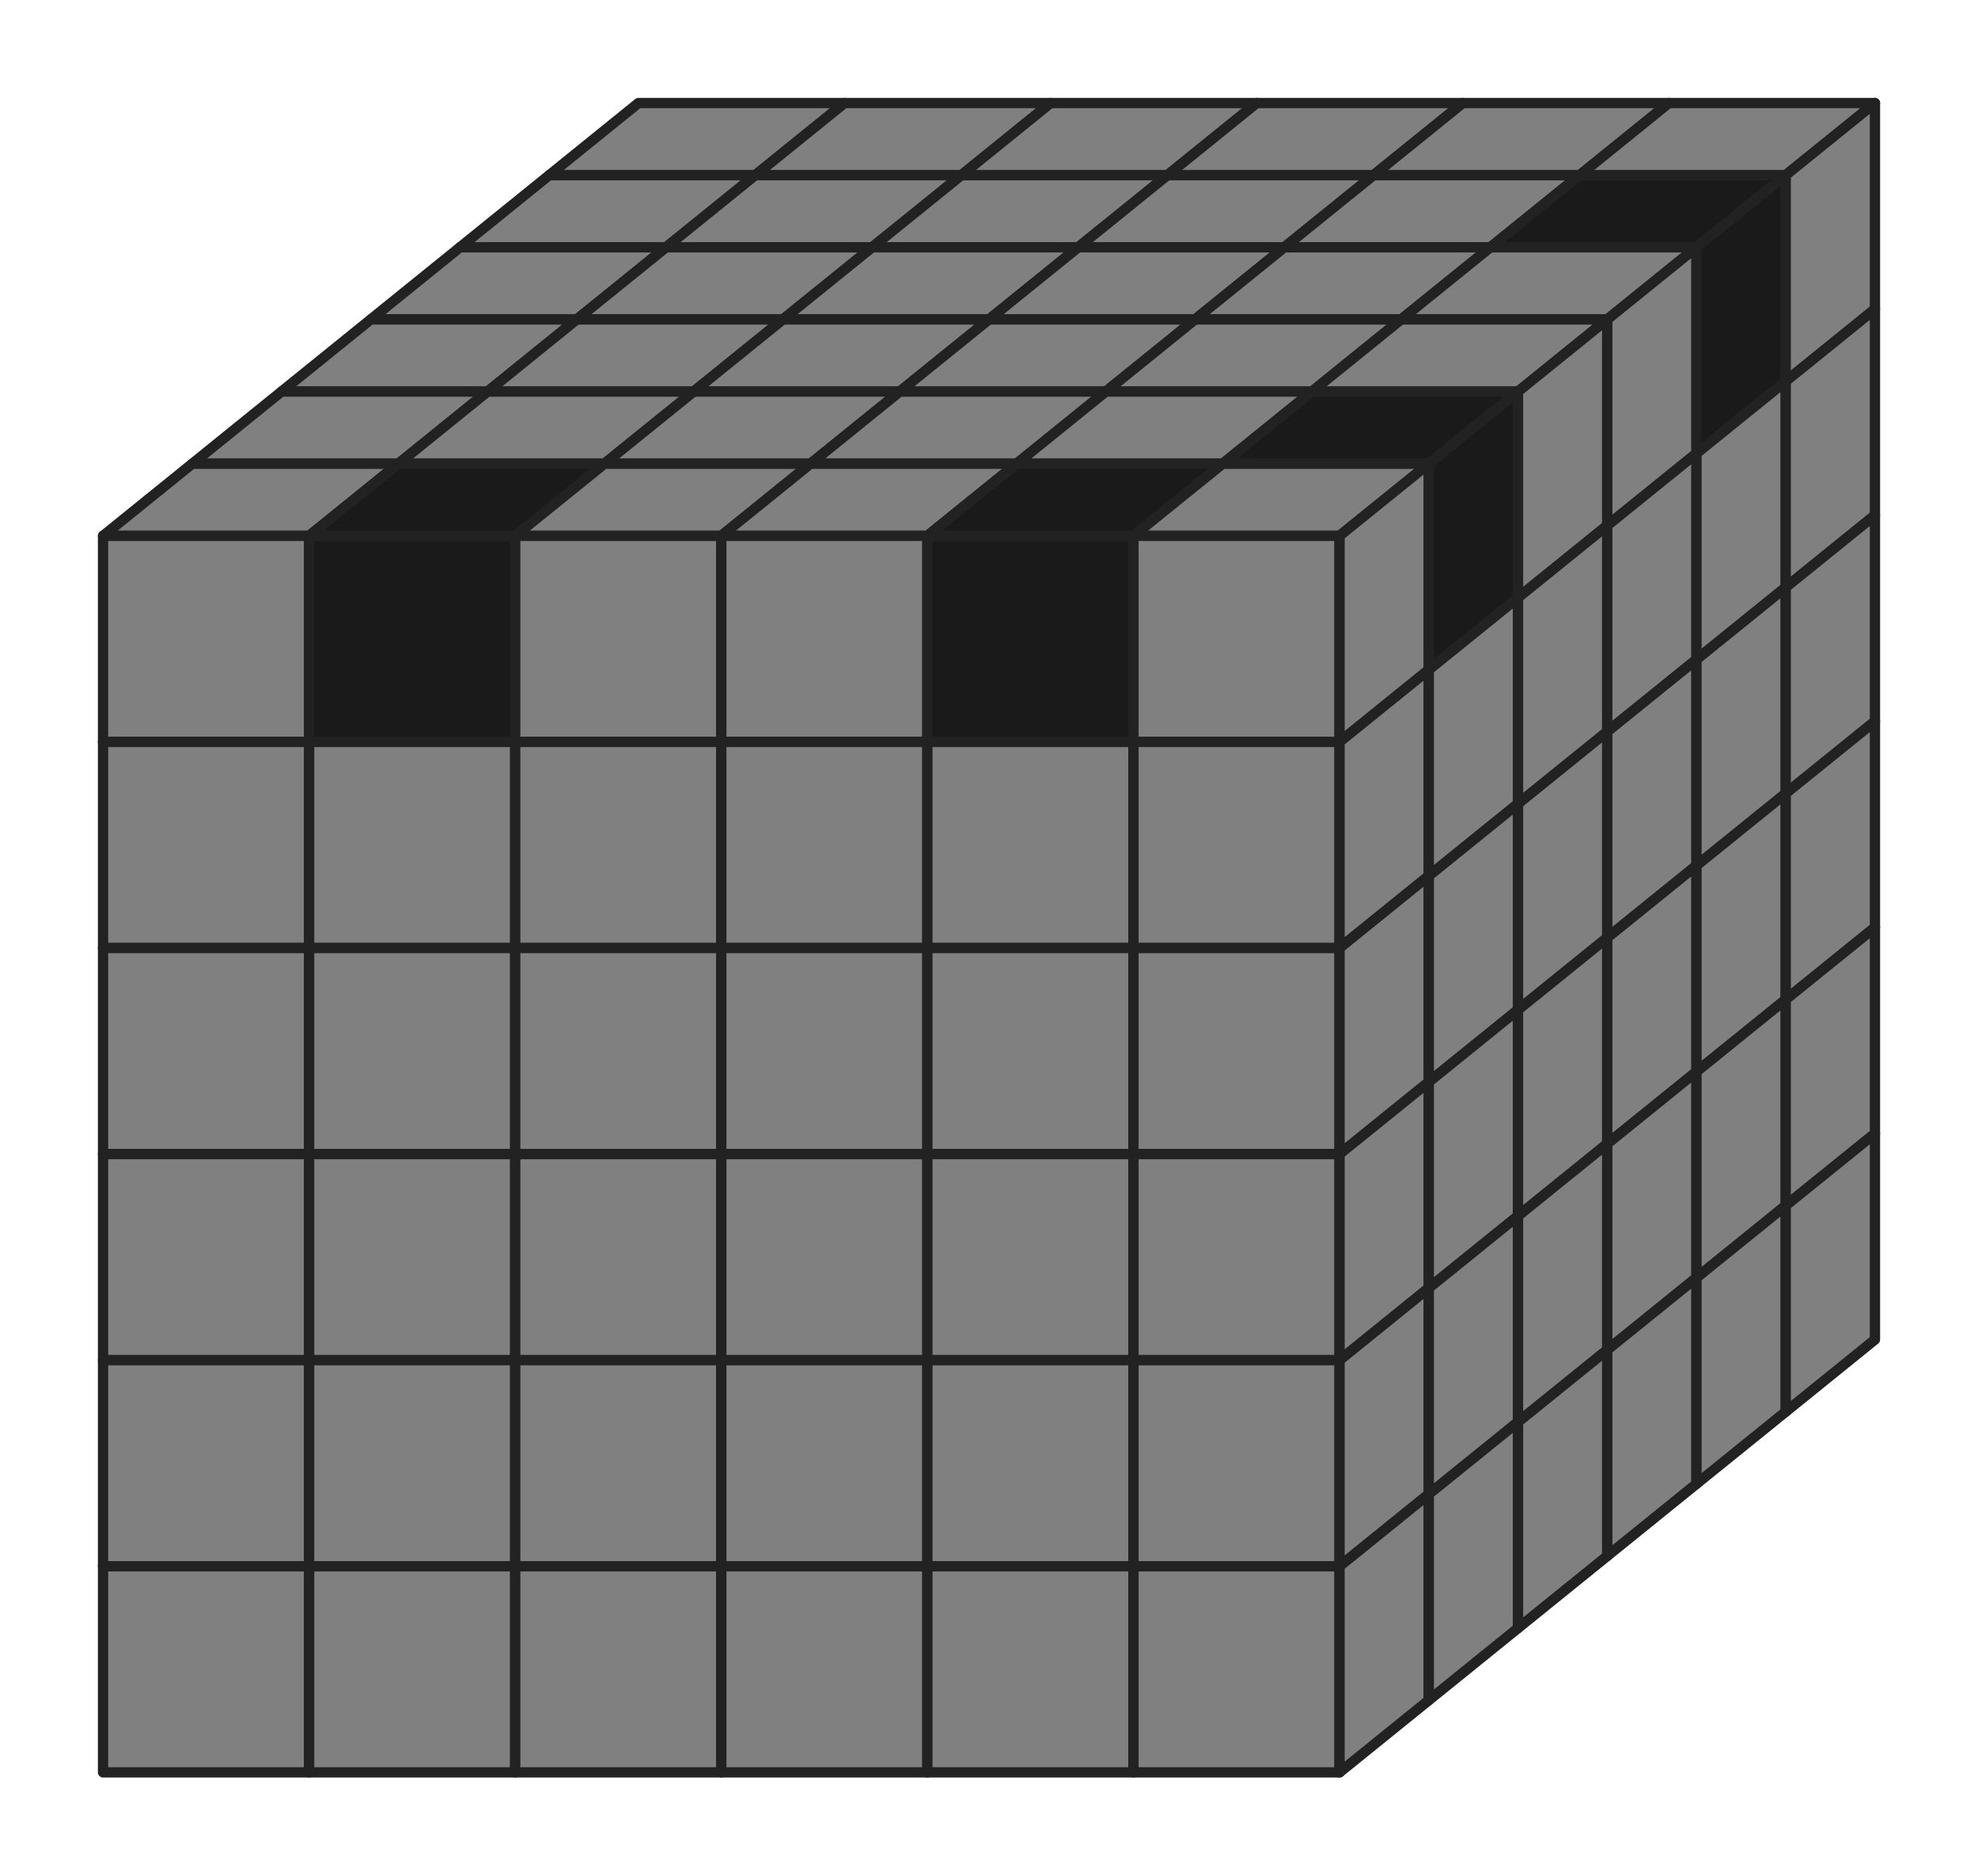
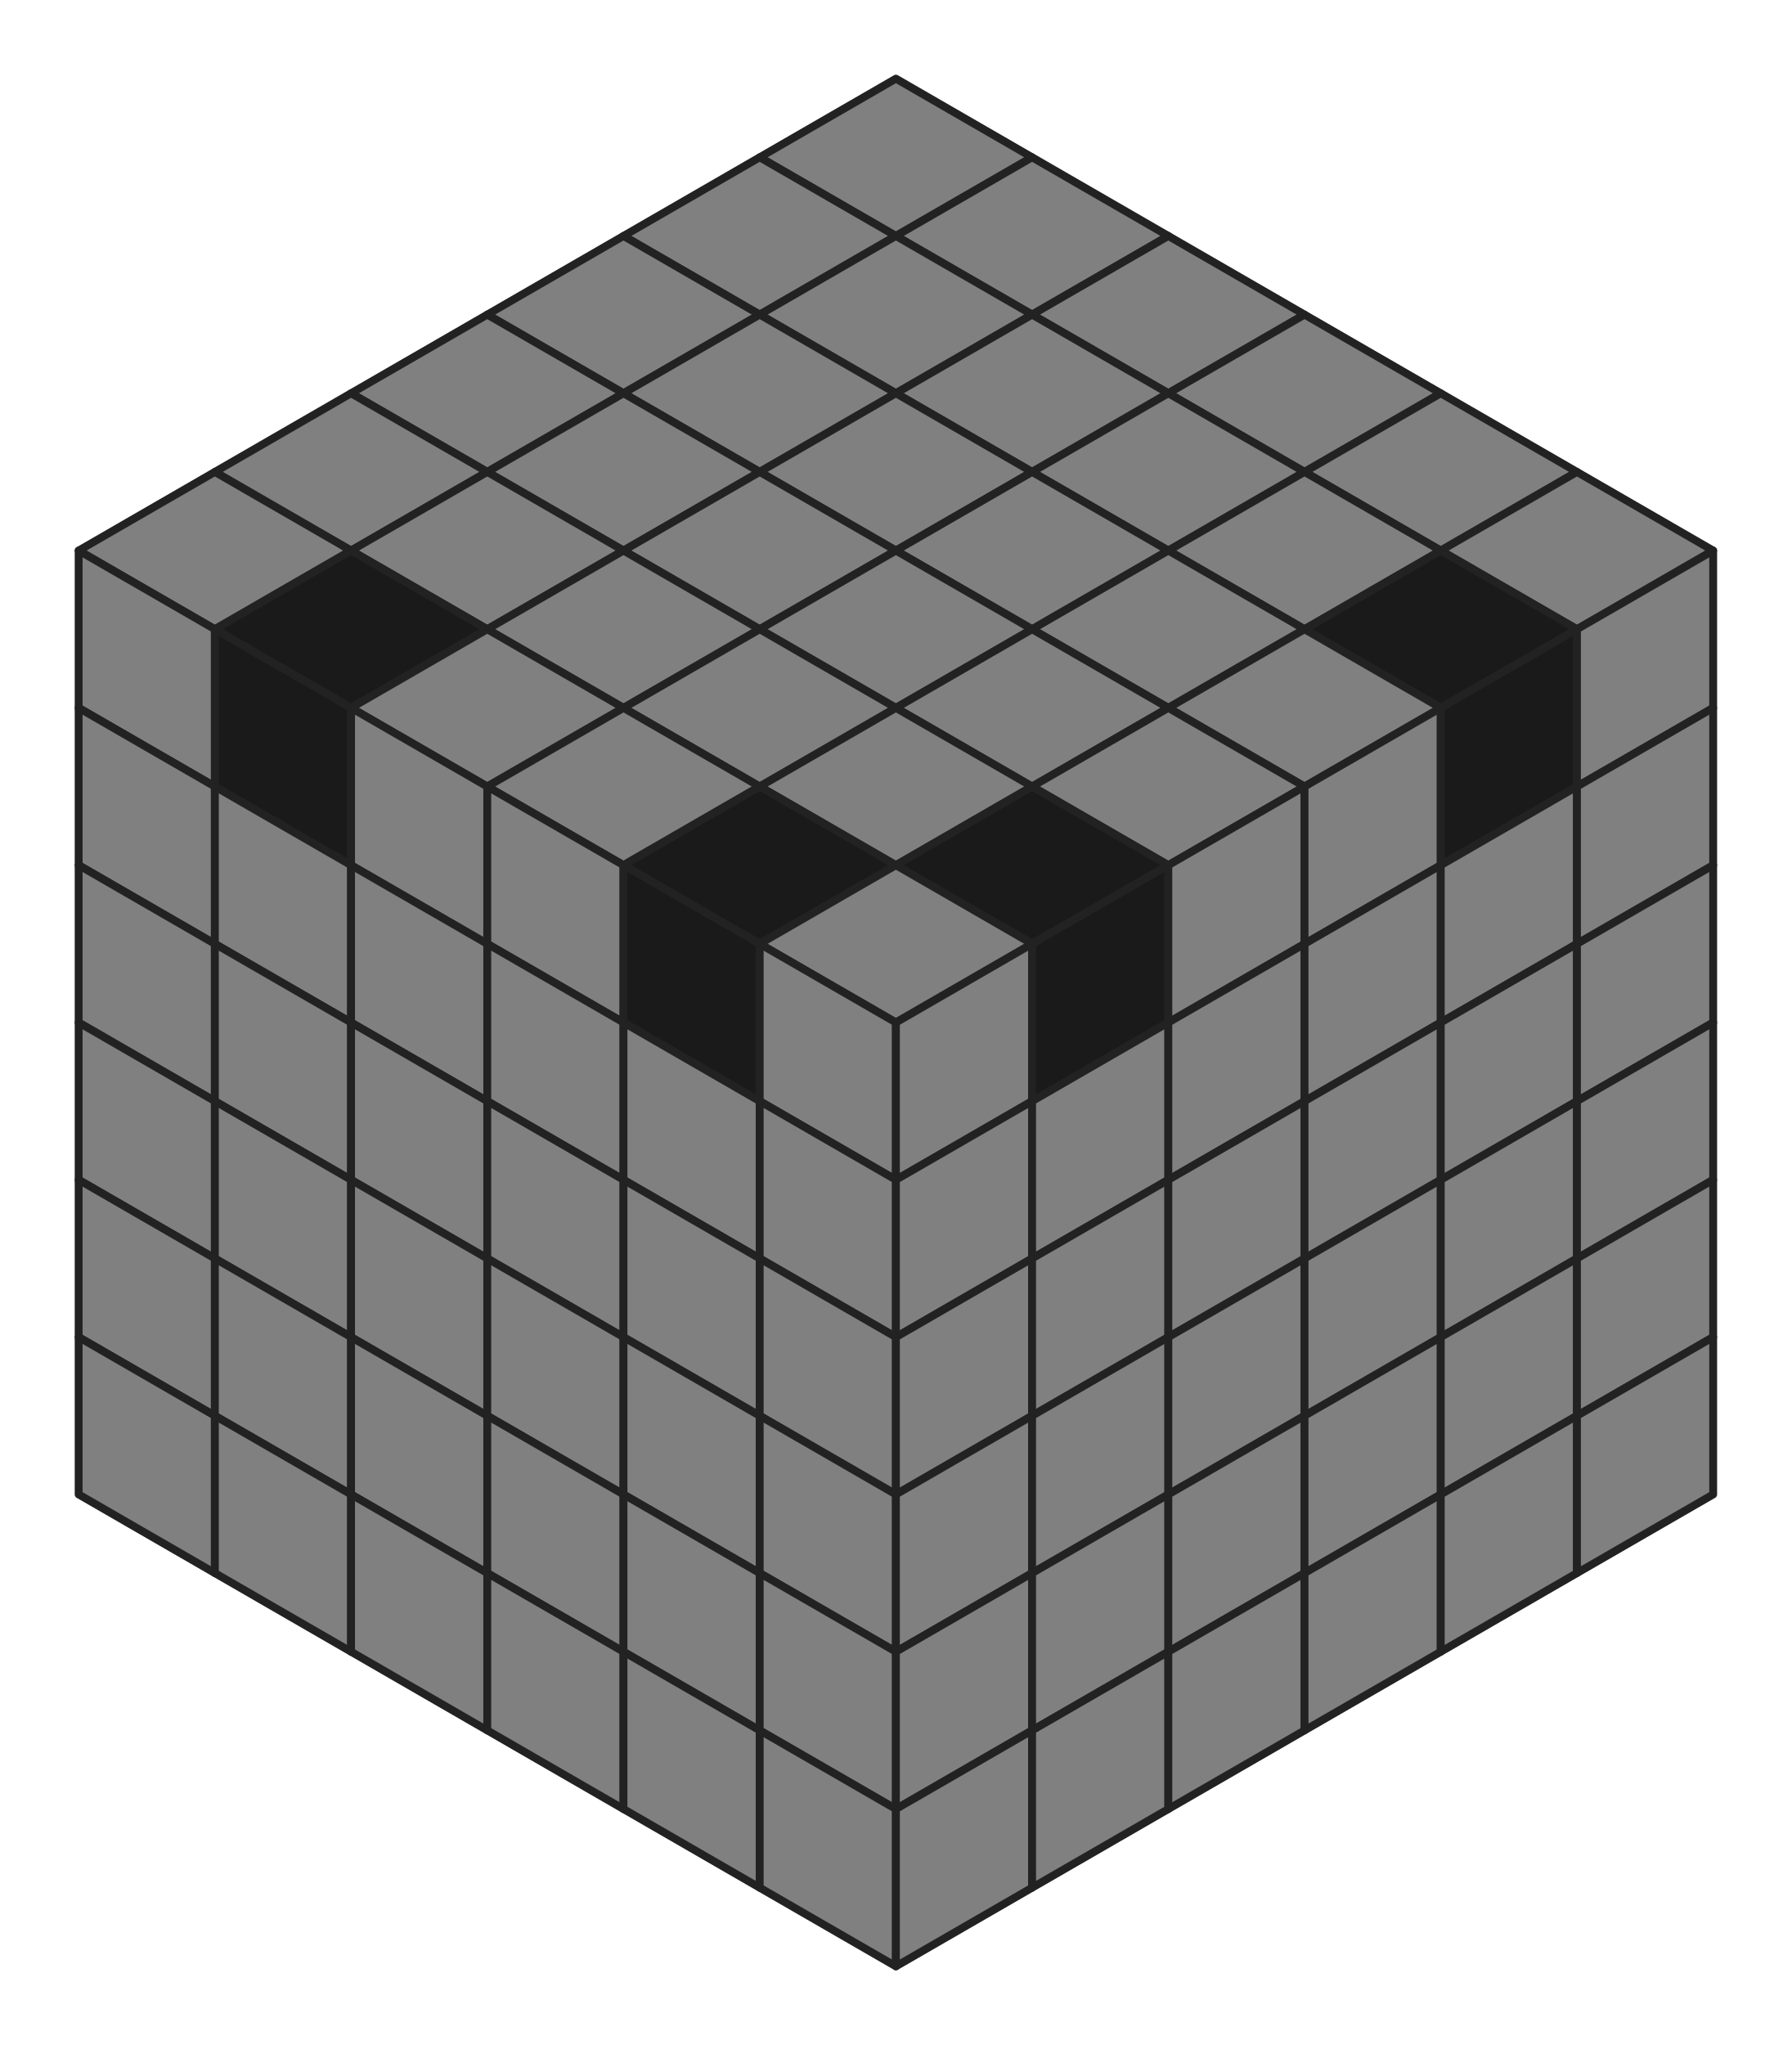
- <svg xmlns="http://www.w3.org/2000/svg" viewBox="-61.960 -130.000 191.960 182.000">
-   <polygon points="0.000,-120.000 20.000,-120.000 11.340,-113.000 -8.660,-113.000" fill="#808080" stroke="#222222" stroke-width="1" stroke-linejoin="round" />
-   <polygon points="20.000,-120.000 40.000,-120.000 31.340,-113.000 11.340,-113.000" fill="#808080" stroke="#222222" stroke-width="1" stroke-linejoin="round" />
-   <polygon points="40.000,-120.000 60.000,-120.000 51.340,-113.000 31.340,-113.000" fill="#808080" stroke="#222222" stroke-width="1" stroke-linejoin="round" />
-   <polygon points="60.000,-120.000 80.000,-120.000 71.340,-113.000 51.340,-113.000" fill="#808080" stroke="#222222" stroke-width="1" stroke-linejoin="round" />
-   <polygon points="80.000,-120.000 100.000,-120.000 91.340,-113.000 71.340,-113.000" fill="#808080" stroke="#222222" stroke-width="1" stroke-linejoin="round" />
-   <polygon points="100.000,-120.000 120.000,-120.000 111.340,-113.000 91.340,-113.000" fill="#808080" stroke="#222222" stroke-width="1" stroke-linejoin="round" />
-   <polygon points="-8.660,-113.000 11.340,-113.000 2.680,-106.000 -17.320,-106.000" fill="#808080" stroke="#222222" stroke-width="1" stroke-linejoin="round" />
-   <polygon points="11.340,-113.000 31.340,-113.000 22.680,-106.000 2.680,-106.000" fill="#808080" stroke="#222222" stroke-width="1" stroke-linejoin="round" />
-   <polygon points="31.340,-113.000 51.340,-113.000 42.680,-106.000 22.680,-106.000" fill="#808080" stroke="#222222" stroke-width="1" stroke-linejoin="round" />
-   <polygon points="51.340,-113.000 71.340,-113.000 62.680,-106.000 42.680,-106.000" fill="#808080" stroke="#222222" stroke-width="1" stroke-linejoin="round" />
-   <polygon points="71.340,-113.000 91.340,-113.000 82.680,-106.000 62.680,-106.000" fill="#808080" stroke="#222222" stroke-width="1" stroke-linejoin="round" />
-   <polygon points="91.340,-113.000 111.340,-113.000 102.680,-106.000 82.680,-106.000" fill="#1A1A1A" stroke="#222222" stroke-width="1" stroke-linejoin="round" />
-   <polygon points="-17.320,-106.000 2.680,-106.000 -5.980,-99.000 -25.980,-99.000" fill="#808080" stroke="#222222" stroke-width="1" stroke-linejoin="round" />
-   <polygon points="2.680,-106.000 22.680,-106.000 14.020,-99.000 -5.980,-99.000" fill="#808080" stroke="#222222" stroke-width="1" stroke-linejoin="round" />
-   <polygon points="22.680,-106.000 42.680,-106.000 34.020,-99.000 14.020,-99.000" fill="#808080" stroke="#222222" stroke-width="1" stroke-linejoin="round" />
-   <polygon points="42.680,-106.000 62.680,-106.000 54.020,-99.000 34.020,-99.000" fill="#808080" stroke="#222222" stroke-width="1" stroke-linejoin="round" />
-   <polygon points="62.680,-106.000 82.680,-106.000 74.020,-99.000 54.020,-99.000" fill="#808080" stroke="#222222" stroke-width="1" stroke-linejoin="round" />
-   <polygon points="82.680,-106.000 102.680,-106.000 94.020,-99.000 74.020,-99.000" fill="#808080" stroke="#222222" stroke-width="1" stroke-linejoin="round" />
-   <polygon points="-25.980,-99.000 -5.980,-99.000 -14.640,-92.000 -34.640,-92.000" fill="#808080" stroke="#222222" stroke-width="1" stroke-linejoin="round" />
-   <polygon points="-5.980,-99.000 14.020,-99.000 5.360,-92.000 -14.640,-92.000" fill="#808080" stroke="#222222" stroke-width="1" stroke-linejoin="round" />
-   <polygon points="14.020,-99.000 34.020,-99.000 25.360,-92.000 5.360,-92.000" fill="#808080" stroke="#222222" stroke-width="1" stroke-linejoin="round" />
-   <polygon points="34.020,-99.000 54.020,-99.000 45.360,-92.000 25.360,-92.000" fill="#808080" stroke="#222222" stroke-width="1" stroke-linejoin="round" />
-   <polygon points="54.020,-99.000 74.020,-99.000 65.360,-92.000 45.360,-92.000" fill="#808080" stroke="#222222" stroke-width="1" stroke-linejoin="round" />
-   <polygon points="74.020,-99.000 94.020,-99.000 85.360,-92.000 65.360,-92.000" fill="#808080" stroke="#222222" stroke-width="1" stroke-linejoin="round" />
-   <polygon points="-34.640,-92.000 -14.640,-92.000 -23.300,-85.000 -43.300,-85.000" fill="#808080" stroke="#222222" stroke-width="1" stroke-linejoin="round" />
-   <polygon points="-14.640,-92.000 5.360,-92.000 -3.300,-85.000 -23.300,-85.000" fill="#808080" stroke="#222222" stroke-width="1" stroke-linejoin="round" />
-   <polygon points="5.360,-92.000 25.360,-92.000 16.700,-85.000 -3.300,-85.000" fill="#808080" stroke="#222222" stroke-width="1" stroke-linejoin="round" />
-   <polygon points="25.360,-92.000 45.360,-92.000 36.700,-85.000 16.700,-85.000" fill="#808080" stroke="#222222" stroke-width="1" stroke-linejoin="round" />
-   <polygon points="45.360,-92.000 65.360,-92.000 56.700,-85.000 36.700,-85.000" fill="#808080" stroke="#222222" stroke-width="1" stroke-linejoin="round" />
-   <polygon points="65.360,-92.000 85.360,-92.000 76.700,-85.000 56.700,-85.000" fill="#1A1A1A" stroke="#222222" stroke-width="1" stroke-linejoin="round" />
-   <polygon points="-43.300,-85.000 -23.300,-85.000 -31.960,-78.000 -51.960,-78.000" fill="#808080" stroke="#222222" stroke-width="1" stroke-linejoin="round" />
-   <polygon points="-23.300,-85.000 -3.300,-85.000 -11.960,-78.000 -31.960,-78.000" fill="#1A1A1A" stroke="#222222" stroke-width="1" stroke-linejoin="round" />
-   <polygon points="-3.300,-85.000 16.700,-85.000 8.040,-78.000 -11.960,-78.000" fill="#808080" stroke="#222222" stroke-width="1" stroke-linejoin="round" />
-   <polygon points="16.700,-85.000 36.700,-85.000 28.040,-78.000 8.040,-78.000" fill="#808080" stroke="#222222" stroke-width="1" stroke-linejoin="round" />
-   <polygon points="36.700,-85.000 56.700,-85.000 48.040,-78.000 28.040,-78.000" fill="#1A1A1A" stroke="#222222" stroke-width="1" stroke-linejoin="round" />
-   <polygon points="56.700,-85.000 76.700,-85.000 68.040,-78.000 48.040,-78.000" fill="#808080" stroke="#222222" stroke-width="1" stroke-linejoin="round" />
-   <polygon points="-51.960,-78.000 -31.960,-78.000 -31.960,-58.000 -51.960,-58.000" fill="#808080" stroke="#222222" stroke-width="1" stroke-linejoin="round" />
-   <polygon points="-31.960,-78.000 -11.960,-78.000 -11.960,-58.000 -31.960,-58.000" fill="#1A1A1A" stroke="#222222" stroke-width="1" stroke-linejoin="round" />
-   <polygon points="-11.960,-78.000 8.040,-78.000 8.040,-58.000 -11.960,-58.000" fill="#808080" stroke="#222222" stroke-width="1" stroke-linejoin="round" />
-   <polygon points="8.040,-78.000 28.040,-78.000 28.040,-58.000 8.040,-58.000" fill="#808080" stroke="#222222" stroke-width="1" stroke-linejoin="round" />
-   <polygon points="28.040,-78.000 48.040,-78.000 48.040,-58.000 28.040,-58.000" fill="#1A1A1A" stroke="#222222" stroke-width="1" stroke-linejoin="round" />
-   <polygon points="48.040,-78.000 68.040,-78.000 68.040,-58.000 48.040,-58.000" fill="#808080" stroke="#222222" stroke-width="1" stroke-linejoin="round" />
-   <polygon points="-51.960,-58.000 -31.960,-58.000 -31.960,-38.000 -51.960,-38.000" fill="#808080" stroke="#222222" stroke-width="1" stroke-linejoin="round" />
-   <polygon points="-31.960,-58.000 -11.960,-58.000 -11.960,-38.000 -31.960,-38.000" fill="#808080" stroke="#222222" stroke-width="1" stroke-linejoin="round" />
-   <polygon points="-11.960,-58.000 8.040,-58.000 8.040,-38.000 -11.960,-38.000" fill="#808080" stroke="#222222" stroke-width="1" stroke-linejoin="round" />
-   <polygon points="8.040,-58.000 28.040,-58.000 28.040,-38.000 8.040,-38.000" fill="#808080" stroke="#222222" stroke-width="1" stroke-linejoin="round" />
-   <polygon points="28.040,-58.000 48.040,-58.000 48.040,-38.000 28.040,-38.000" fill="#808080" stroke="#222222" stroke-width="1" stroke-linejoin="round" />
-   <polygon points="48.040,-58.000 68.040,-58.000 68.040,-38.000 48.040,-38.000" fill="#808080" stroke="#222222" stroke-width="1" stroke-linejoin="round" />
-   <polygon points="-51.960,-38.000 -31.960,-38.000 -31.960,-18.000 -51.960,-18.000" fill="#808080" stroke="#222222" stroke-width="1" stroke-linejoin="round" />
-   <polygon points="-31.960,-38.000 -11.960,-38.000 -11.960,-18.000 -31.960,-18.000" fill="#808080" stroke="#222222" stroke-width="1" stroke-linejoin="round" />
-   <polygon points="-11.960,-38.000 8.040,-38.000 8.040,-18.000 -11.960,-18.000" fill="#808080" stroke="#222222" stroke-width="1" stroke-linejoin="round" />
-   <polygon points="8.040,-38.000 28.040,-38.000 28.040,-18.000 8.040,-18.000" fill="#808080" stroke="#222222" stroke-width="1" stroke-linejoin="round" />
-   <polygon points="28.040,-38.000 48.040,-38.000 48.040,-18.000 28.040,-18.000" fill="#808080" stroke="#222222" stroke-width="1" stroke-linejoin="round" />
-   <polygon points="48.040,-38.000 68.040,-38.000 68.040,-18.000 48.040,-18.000" fill="#808080" stroke="#222222" stroke-width="1" stroke-linejoin="round" />
-   <polygon points="-51.960,-18.000 -31.960,-18.000 -31.960,2.000 -51.960,2.000" fill="#808080" stroke="#222222" stroke-width="1" stroke-linejoin="round" />
-   <polygon points="-31.960,-18.000 -11.960,-18.000 -11.960,2.000 -31.960,2.000" fill="#808080" stroke="#222222" stroke-width="1" stroke-linejoin="round" />
-   <polygon points="-11.960,-18.000 8.040,-18.000 8.040,2.000 -11.960,2.000" fill="#808080" stroke="#222222" stroke-width="1" stroke-linejoin="round" />
-   <polygon points="8.040,-18.000 28.040,-18.000 28.040,2.000 8.040,2.000" fill="#808080" stroke="#222222" stroke-width="1" stroke-linejoin="round" />
-   <polygon points="28.040,-18.000 48.040,-18.000 48.040,2.000 28.040,2.000" fill="#808080" stroke="#222222" stroke-width="1" stroke-linejoin="round" />
-   <polygon points="48.040,-18.000 68.040,-18.000 68.040,2.000 48.040,2.000" fill="#808080" stroke="#222222" stroke-width="1" stroke-linejoin="round" />
-   <polygon points="-51.960,2.000 -31.960,2.000 -31.960,22.000 -51.960,22.000" fill="#808080" stroke="#222222" stroke-width="1" stroke-linejoin="round" />
-   <polygon points="-31.960,2.000 -11.960,2.000 -11.960,22.000 -31.960,22.000" fill="#808080" stroke="#222222" stroke-width="1" stroke-linejoin="round" />
-   <polygon points="-11.960,2.000 8.040,2.000 8.040,22.000 -11.960,22.000" fill="#808080" stroke="#222222" stroke-width="1" stroke-linejoin="round" />
-   <polygon points="8.040,2.000 28.040,2.000 28.040,22.000 8.040,22.000" fill="#808080" stroke="#222222" stroke-width="1" stroke-linejoin="round" />
-   <polygon points="28.040,2.000 48.040,2.000 48.040,22.000 28.040,22.000" fill="#808080" stroke="#222222" stroke-width="1" stroke-linejoin="round" />
-   <polygon points="48.040,2.000 68.040,2.000 68.040,22.000 48.040,22.000" fill="#808080" stroke="#222222" stroke-width="1" stroke-linejoin="round" />
-   <polygon points="-51.960,22.000 -31.960,22.000 -31.960,42.000 -51.960,42.000" fill="#808080" stroke="#222222" stroke-width="1" stroke-linejoin="round" />
-   <polygon points="-31.960,22.000 -11.960,22.000 -11.960,42.000 -31.960,42.000" fill="#808080" stroke="#222222" stroke-width="1" stroke-linejoin="round" />
-   <polygon points="-11.960,22.000 8.040,22.000 8.040,42.000 -11.960,42.000" fill="#808080" stroke="#222222" stroke-width="1" stroke-linejoin="round" />
-   <polygon points="8.040,22.000 28.040,22.000 28.040,42.000 8.040,42.000" fill="#808080" stroke="#222222" stroke-width="1" stroke-linejoin="round" />
-   <polygon points="28.040,22.000 48.040,22.000 48.040,42.000 28.040,42.000" fill="#808080" stroke="#222222" stroke-width="1" stroke-linejoin="round" />
-   <polygon points="48.040,22.000 68.040,22.000 68.040,42.000 48.040,42.000" fill="#808080" stroke="#222222" stroke-width="1" stroke-linejoin="round" />
-   <polygon points="76.700,-85.000 68.040,-78.000 68.040,-58.000 76.700,-65.000" fill="#808080" stroke="#222222" stroke-width="1" stroke-linejoin="round" />
-   <polygon points="85.360,-92.000 76.700,-85.000 76.700,-65.000 85.360,-72.000" fill="#1A1A1A" stroke="#222222" stroke-width="1" stroke-linejoin="round" />
-   <polygon points="94.020,-99.000 85.360,-92.000 85.360,-72.000 94.020,-79.000" fill="#808080" stroke="#222222" stroke-width="1" stroke-linejoin="round" />
-   <polygon points="102.680,-106.000 94.020,-99.000 94.020,-79.000 102.680,-86.000" fill="#808080" stroke="#222222" stroke-width="1" stroke-linejoin="round" />
-   <polygon points="111.340,-113.000 102.680,-106.000 102.680,-86.000 111.340,-93.000" fill="#1A1A1A" stroke="#222222" stroke-width="1" stroke-linejoin="round" />
-   <polygon points="120.000,-120.000 111.340,-113.000 111.340,-93.000 120.000,-100.000" fill="#808080" stroke="#222222" stroke-width="1" stroke-linejoin="round" />
-   <polygon points="76.700,-65.000 68.040,-58.000 68.040,-38.000 76.700,-45.000" fill="#808080" stroke="#222222" stroke-width="1" stroke-linejoin="round" />
-   <polygon points="85.360,-72.000 76.700,-65.000 76.700,-45.000 85.360,-52.000" fill="#808080" stroke="#222222" stroke-width="1" stroke-linejoin="round" />
-   <polygon points="94.020,-79.000 85.360,-72.000 85.360,-52.000 94.020,-59.000" fill="#808080" stroke="#222222" stroke-width="1" stroke-linejoin="round" />
-   <polygon points="102.680,-86.000 94.020,-79.000 94.020,-59.000 102.680,-66.000" fill="#808080" stroke="#222222" stroke-width="1" stroke-linejoin="round" />
-   <polygon points="111.340,-93.000 102.680,-86.000 102.680,-66.000 111.340,-73.000" fill="#808080" stroke="#222222" stroke-width="1" stroke-linejoin="round" />
-   <polygon points="120.000,-100.000 111.340,-93.000 111.340,-73.000 120.000,-80.000" fill="#808080" stroke="#222222" stroke-width="1" stroke-linejoin="round" />
-   <polygon points="76.700,-45.000 68.040,-38.000 68.040,-18.000 76.700,-25.000" fill="#808080" stroke="#222222" stroke-width="1" stroke-linejoin="round" />
-   <polygon points="85.360,-52.000 76.700,-45.000 76.700,-25.000 85.360,-32.000" fill="#808080" stroke="#222222" stroke-width="1" stroke-linejoin="round" />
-   <polygon points="94.020,-59.000 85.360,-52.000 85.360,-32.000 94.020,-39.000" fill="#808080" stroke="#222222" stroke-width="1" stroke-linejoin="round" />
-   <polygon points="102.680,-66.000 94.020,-59.000 94.020,-39.000 102.680,-46.000" fill="#808080" stroke="#222222" stroke-width="1" stroke-linejoin="round" />
-   <polygon points="111.340,-73.000 102.680,-66.000 102.680,-46.000 111.340,-53.000" fill="#808080" stroke="#222222" stroke-width="1" stroke-linejoin="round" />
-   <polygon points="120.000,-80.000 111.340,-73.000 111.340,-53.000 120.000,-60.000" fill="#808080" stroke="#222222" stroke-width="1" stroke-linejoin="round" />
-   <polygon points="76.700,-25.000 68.040,-18.000 68.040,2.000 76.700,-5.000" fill="#808080" stroke="#222222" stroke-width="1" stroke-linejoin="round" />
-   <polygon points="85.360,-32.000 76.700,-25.000 76.700,-5.000 85.360,-12.000" fill="#808080" stroke="#222222" stroke-width="1" stroke-linejoin="round" />
-   <polygon points="94.020,-39.000 85.360,-32.000 85.360,-12.000 94.020,-19.000" fill="#808080" stroke="#222222" stroke-width="1" stroke-linejoin="round" />
-   <polygon points="102.680,-46.000 94.020,-39.000 94.020,-19.000 102.680,-26.000" fill="#808080" stroke="#222222" stroke-width="1" stroke-linejoin="round" />
-   <polygon points="111.340,-53.000 102.680,-46.000 102.680,-26.000 111.340,-33.000" fill="#808080" stroke="#222222" stroke-width="1" stroke-linejoin="round" />
-   <polygon points="120.000,-60.000 111.340,-53.000 111.340,-33.000 120.000,-40.000" fill="#808080" stroke="#222222" stroke-width="1" stroke-linejoin="round" />
-   <polygon points="76.700,-5.000 68.040,2.000 68.040,22.000 76.700,15.000" fill="#808080" stroke="#222222" stroke-width="1" stroke-linejoin="round" />
-   <polygon points="85.360,-12.000 76.700,-5.000 76.700,15.000 85.360,8.000" fill="#808080" stroke="#222222" stroke-width="1" stroke-linejoin="round" />
-   <polygon points="94.020,-19.000 85.360,-12.000 85.360,8.000 94.020,1.000" fill="#808080" stroke="#222222" stroke-width="1" stroke-linejoin="round" />
-   <polygon points="102.680,-26.000 94.020,-19.000 94.020,1.000 102.680,-6.000" fill="#808080" stroke="#222222" stroke-width="1" stroke-linejoin="round" />
-   <polygon points="111.340,-33.000 102.680,-26.000 102.680,-6.000 111.340,-13.000" fill="#808080" stroke="#222222" stroke-width="1" stroke-linejoin="round" />
-   <polygon points="120.000,-40.000 111.340,-33.000 111.340,-13.000 120.000,-20.000" fill="#808080" stroke="#222222" stroke-width="1" stroke-linejoin="round" />
-   <polygon points="76.700,15.000 68.040,22.000 68.040,42.000 76.700,35.000" fill="#808080" stroke="#222222" stroke-width="1" stroke-linejoin="round" />
-   <polygon points="85.360,8.000 76.700,15.000 76.700,35.000 85.360,28.000" fill="#808080" stroke="#222222" stroke-width="1" stroke-linejoin="round" />
-   <polygon points="94.020,1.000 85.360,8.000 85.360,28.000 94.020,21.000" fill="#808080" stroke="#222222" stroke-width="1" stroke-linejoin="round" />
-   <polygon points="102.680,-6.000 94.020,1.000 94.020,21.000 102.680,14.000" fill="#808080" stroke="#222222" stroke-width="1" stroke-linejoin="round" />
-   <polygon points="111.340,-13.000 102.680,-6.000 102.680,14.000 111.340,7.000" fill="#808080" stroke="#222222" stroke-width="1" stroke-linejoin="round" />
-   <polygon points="120.000,-20.000 111.340,-13.000 111.340,7.000 120.000,0.000" fill="#808080" stroke="#222222" stroke-width="1" stroke-linejoin="round" />
+ <svg xmlns="http://www.w3.org/2000/svg" viewBox="-113.920 -130.000 227.840 260.000">
+   <polygon points="0.000,-120.000 17.320,-110.000 0.000,-100.000 -17.320,-110.000" fill="#808080" stroke="#222222" stroke-width="1" stroke-linejoin="round" />
+   <polygon points="17.320,-110.000 34.640,-100.000 17.320,-90.000 0.000,-100.000" fill="#808080" stroke="#222222" stroke-width="1" stroke-linejoin="round" />
+   <polygon points="34.640,-100.000 51.960,-90.000 34.640,-80.000 17.320,-90.000" fill="#808080" stroke="#222222" stroke-width="1" stroke-linejoin="round" />
+   <polygon points="51.960,-90.000 69.280,-80.000 51.960,-70.000 34.640,-80.000" fill="#808080" stroke="#222222" stroke-width="1" stroke-linejoin="round" />
+   <polygon points="69.280,-80.000 86.600,-70.000 69.280,-60.000 51.960,-70.000" fill="#808080" stroke="#222222" stroke-width="1" stroke-linejoin="round" />
+   <polygon points="86.600,-70.000 103.920,-60.000 86.600,-50.000 69.280,-60.000" fill="#808080" stroke="#222222" stroke-width="1" stroke-linejoin="round" />
+   <polygon points="-17.320,-110.000 0.000,-100.000 -17.320,-90.000 -34.640,-100.000" fill="#808080" stroke="#222222" stroke-width="1" stroke-linejoin="round" />
+   <polygon points="0.000,-100.000 17.320,-90.000 0.000,-80.000 -17.320,-90.000" fill="#808080" stroke="#222222" stroke-width="1" stroke-linejoin="round" />
+   <polygon points="17.320,-90.000 34.640,-80.000 17.320,-70.000 0.000,-80.000" fill="#808080" stroke="#222222" stroke-width="1" stroke-linejoin="round" />
+   <polygon points="34.640,-80.000 51.960,-70.000 34.640,-60.000 17.320,-70.000" fill="#808080" stroke="#222222" stroke-width="1" stroke-linejoin="round" />
+   <polygon points="51.960,-70.000 69.280,-60.000 51.960,-50.000 34.640,-60.000" fill="#808080" stroke="#222222" stroke-width="1" stroke-linejoin="round" />
+   <polygon points="69.280,-60.000 86.600,-50.000 69.280,-40.000 51.960,-50.000" fill="#1A1A1A" stroke="#222222" stroke-width="1" stroke-linejoin="round" />
+   <polygon points="-34.640,-100.000 -17.320,-90.000 -34.640,-80.000 -51.960,-90.000" fill="#808080" stroke="#222222" stroke-width="1" stroke-linejoin="round" />
+   <polygon points="-17.320,-90.000 0.000,-80.000 -17.320,-70.000 -34.640,-80.000" fill="#808080" stroke="#222222" stroke-width="1" stroke-linejoin="round" />
+   <polygon points="0.000,-80.000 17.320,-70.000 0.000,-60.000 -17.320,-70.000" fill="#808080" stroke="#222222" stroke-width="1" stroke-linejoin="round" />
+   <polygon points="17.320,-70.000 34.640,-60.000 17.320,-50.000 0.000,-60.000" fill="#808080" stroke="#222222" stroke-width="1" stroke-linejoin="round" />
+   <polygon points="34.640,-60.000 51.960,-50.000 34.640,-40.000 17.320,-50.000" fill="#808080" stroke="#222222" stroke-width="1" stroke-linejoin="round" />
+   <polygon points="51.960,-50.000 69.280,-40.000 51.960,-30.000 34.640,-40.000" fill="#808080" stroke="#222222" stroke-width="1" stroke-linejoin="round" />
+   <polygon points="-51.960,-90.000 -34.640,-80.000 -51.960,-70.000 -69.280,-80.000" fill="#808080" stroke="#222222" stroke-width="1" stroke-linejoin="round" />
+   <polygon points="-34.640,-80.000 -17.320,-70.000 -34.640,-60.000 -51.960,-70.000" fill="#808080" stroke="#222222" stroke-width="1" stroke-linejoin="round" />
+   <polygon points="-17.320,-70.000 0.000,-60.000 -17.320,-50.000 -34.640,-60.000" fill="#808080" stroke="#222222" stroke-width="1" stroke-linejoin="round" />
+   <polygon points="0.000,-60.000 17.320,-50.000 0.000,-40.000 -17.320,-50.000" fill="#808080" stroke="#222222" stroke-width="1" stroke-linejoin="round" />
+   <polygon points="17.320,-50.000 34.640,-40.000 17.320,-30.000 0.000,-40.000" fill="#808080" stroke="#222222" stroke-width="1" stroke-linejoin="round" />
+   <polygon points="34.640,-40.000 51.960,-30.000 34.640,-20.000 17.320,-30.000" fill="#808080" stroke="#222222" stroke-width="1" stroke-linejoin="round" />
+   <polygon points="-69.280,-80.000 -51.960,-70.000 -69.280,-60.000 -86.600,-70.000" fill="#808080" stroke="#222222" stroke-width="1" stroke-linejoin="round" />
+   <polygon points="-51.960,-70.000 -34.640,-60.000 -51.960,-50.000 -69.280,-60.000" fill="#808080" stroke="#222222" stroke-width="1" stroke-linejoin="round" />
+   <polygon points="-34.640,-60.000 -17.320,-50.000 -34.640,-40.000 -51.960,-50.000" fill="#808080" stroke="#222222" stroke-width="1" stroke-linejoin="round" />
+   <polygon points="-17.320,-50.000 0.000,-40.000 -17.320,-30.000 -34.640,-40.000" fill="#808080" stroke="#222222" stroke-width="1" stroke-linejoin="round" />
+   <polygon points="0.000,-40.000 17.320,-30.000 0.000,-20.000 -17.320,-30.000" fill="#808080" stroke="#222222" stroke-width="1" stroke-linejoin="round" />
+   <polygon points="17.320,-30.000 34.640,-20.000 17.320,-10.000 0.000,-20.000" fill="#1A1A1A" stroke="#222222" stroke-width="1" stroke-linejoin="round" />
+   <polygon points="-86.600,-70.000 -69.280,-60.000 -86.600,-50.000 -103.920,-60.000" fill="#808080" stroke="#222222" stroke-width="1" stroke-linejoin="round" />
+   <polygon points="-69.280,-60.000 -51.960,-50.000 -69.280,-40.000 -86.600,-50.000" fill="#1A1A1A" stroke="#222222" stroke-width="1" stroke-linejoin="round" />
+   <polygon points="-51.960,-50.000 -34.640,-40.000 -51.960,-30.000 -69.280,-40.000" fill="#808080" stroke="#222222" stroke-width="1" stroke-linejoin="round" />
+   <polygon points="-34.640,-40.000 -17.320,-30.000 -34.640,-20.000 -51.960,-30.000" fill="#808080" stroke="#222222" stroke-width="1" stroke-linejoin="round" />
+   <polygon points="-17.320,-30.000 0.000,-20.000 -17.320,-10.000 -34.640,-20.000" fill="#1A1A1A" stroke="#222222" stroke-width="1" stroke-linejoin="round" />
+   <polygon points="0.000,-20.000 17.320,-10.000 0.000,0.000 -17.320,-10.000" fill="#808080" stroke="#222222" stroke-width="1" stroke-linejoin="round" />
+   <polygon points="-103.920,-60.000 -86.600,-50.000 -86.600,-30.000 -103.920,-40.000" fill="#808080" stroke="#222222" stroke-width="1" stroke-linejoin="round" />
+   <polygon points="-86.600,-50.000 -69.280,-40.000 -69.280,-20.000 -86.600,-30.000" fill="#1A1A1A" stroke="#222222" stroke-width="1" stroke-linejoin="round" />
+   <polygon points="-69.280,-40.000 -51.960,-30.000 -51.960,-10.000 -69.280,-20.000" fill="#808080" stroke="#222222" stroke-width="1" stroke-linejoin="round" />
+   <polygon points="-51.960,-30.000 -34.640,-20.000 -34.640,0.000 -51.960,-10.000" fill="#808080" stroke="#222222" stroke-width="1" stroke-linejoin="round" />
+   <polygon points="-34.640,-20.000 -17.320,-10.000 -17.320,10.000 -34.640,0.000" fill="#1A1A1A" stroke="#222222" stroke-width="1" stroke-linejoin="round" />
+   <polygon points="-17.320,-10.000 0.000,0.000 0.000,20.000 -17.320,10.000" fill="#808080" stroke="#222222" stroke-width="1" stroke-linejoin="round" />
+   <polygon points="-103.920,-40.000 -86.600,-30.000 -86.600,-10.000 -103.920,-20.000" fill="#808080" stroke="#222222" stroke-width="1" stroke-linejoin="round" />
+   <polygon points="-86.600,-30.000 -69.280,-20.000 -69.280,0.000 -86.600,-10.000" fill="#808080" stroke="#222222" stroke-width="1" stroke-linejoin="round" />
+   <polygon points="-69.280,-20.000 -51.960,-10.000 -51.960,10.000 -69.280,0.000" fill="#808080" stroke="#222222" stroke-width="1" stroke-linejoin="round" />
+   <polygon points="-51.960,-10.000 -34.640,0.000 -34.640,20.000 -51.960,10.000" fill="#808080" stroke="#222222" stroke-width="1" stroke-linejoin="round" />
+   <polygon points="-34.640,0.000 -17.320,10.000 -17.320,30.000 -34.640,20.000" fill="#808080" stroke="#222222" stroke-width="1" stroke-linejoin="round" />
+   <polygon points="-17.320,10.000 0.000,20.000 0.000,40.000 -17.320,30.000" fill="#808080" stroke="#222222" stroke-width="1" stroke-linejoin="round" />
+   <polygon points="-103.920,-20.000 -86.600,-10.000 -86.600,10.000 -103.920,0.000" fill="#808080" stroke="#222222" stroke-width="1" stroke-linejoin="round" />
+   <polygon points="-86.600,-10.000 -69.280,0.000 -69.280,20.000 -86.600,10.000" fill="#808080" stroke="#222222" stroke-width="1" stroke-linejoin="round" />
+   <polygon points="-69.280,0.000 -51.960,10.000 -51.960,30.000 -69.280,20.000" fill="#808080" stroke="#222222" stroke-width="1" stroke-linejoin="round" />
+   <polygon points="-51.960,10.000 -34.640,20.000 -34.640,40.000 -51.960,30.000" fill="#808080" stroke="#222222" stroke-width="1" stroke-linejoin="round" />
+   <polygon points="-34.640,20.000 -17.320,30.000 -17.320,50.000 -34.640,40.000" fill="#808080" stroke="#222222" stroke-width="1" stroke-linejoin="round" />
+   <polygon points="-17.320,30.000 0.000,40.000 0.000,60.000 -17.320,50.000" fill="#808080" stroke="#222222" stroke-width="1" stroke-linejoin="round" />
+   <polygon points="-103.920,0.000 -86.600,10.000 -86.600,30.000 -103.920,20.000" fill="#808080" stroke="#222222" stroke-width="1" stroke-linejoin="round" />
+   <polygon points="-86.600,10.000 -69.280,20.000 -69.280,40.000 -86.600,30.000" fill="#808080" stroke="#222222" stroke-width="1" stroke-linejoin="round" />
+   <polygon points="-69.280,20.000 -51.960,30.000 -51.960,50.000 -69.280,40.000" fill="#808080" stroke="#222222" stroke-width="1" stroke-linejoin="round" />
+   <polygon points="-51.960,30.000 -34.640,40.000 -34.640,60.000 -51.960,50.000" fill="#808080" stroke="#222222" stroke-width="1" stroke-linejoin="round" />
+   <polygon points="-34.640,40.000 -17.320,50.000 -17.320,70.000 -34.640,60.000" fill="#808080" stroke="#222222" stroke-width="1" stroke-linejoin="round" />
+   <polygon points="-17.320,50.000 0.000,60.000 0.000,80.000 -17.320,70.000" fill="#808080" stroke="#222222" stroke-width="1" stroke-linejoin="round" />
+   <polygon points="-103.920,20.000 -86.600,30.000 -86.600,50.000 -103.920,40.000" fill="#808080" stroke="#222222" stroke-width="1" stroke-linejoin="round" />
+   <polygon points="-86.600,30.000 -69.280,40.000 -69.280,60.000 -86.600,50.000" fill="#808080" stroke="#222222" stroke-width="1" stroke-linejoin="round" />
+   <polygon points="-69.280,40.000 -51.960,50.000 -51.960,70.000 -69.280,60.000" fill="#808080" stroke="#222222" stroke-width="1" stroke-linejoin="round" />
+   <polygon points="-51.960,50.000 -34.640,60.000 -34.640,80.000 -51.960,70.000" fill="#808080" stroke="#222222" stroke-width="1" stroke-linejoin="round" />
+   <polygon points="-34.640,60.000 -17.320,70.000 -17.320,90.000 -34.640,80.000" fill="#808080" stroke="#222222" stroke-width="1" stroke-linejoin="round" />
+   <polygon points="-17.320,70.000 0.000,80.000 0.000,100.000 -17.320,90.000" fill="#808080" stroke="#222222" stroke-width="1" stroke-linejoin="round" />
+   <polygon points="-103.920,40.000 -86.600,50.000 -86.600,70.000 -103.920,60.000" fill="#808080" stroke="#222222" stroke-width="1" stroke-linejoin="round" />
+   <polygon points="-86.600,50.000 -69.280,60.000 -69.280,80.000 -86.600,70.000" fill="#808080" stroke="#222222" stroke-width="1" stroke-linejoin="round" />
+   <polygon points="-69.280,60.000 -51.960,70.000 -51.960,90.000 -69.280,80.000" fill="#808080" stroke="#222222" stroke-width="1" stroke-linejoin="round" />
+   <polygon points="-51.960,70.000 -34.640,80.000 -34.640,100.000 -51.960,90.000" fill="#808080" stroke="#222222" stroke-width="1" stroke-linejoin="round" />
+   <polygon points="-34.640,80.000 -17.320,90.000 -17.320,110.000 -34.640,100.000" fill="#808080" stroke="#222222" stroke-width="1" stroke-linejoin="round" />
+   <polygon points="-17.320,90.000 0.000,100.000 0.000,120.000 -17.320,110.000" fill="#808080" stroke="#222222" stroke-width="1" stroke-linejoin="round" />
+   <polygon points="17.320,-10.000 0.000,0.000 0.000,20.000 17.320,10.000" fill="#808080" stroke="#222222" stroke-width="1" stroke-linejoin="round" />
+   <polygon points="34.640,-20.000 17.320,-10.000 17.320,10.000 34.640,0.000" fill="#1A1A1A" stroke="#222222" stroke-width="1" stroke-linejoin="round" />
+   <polygon points="51.960,-30.000 34.640,-20.000 34.640,0.000 51.960,-10.000" fill="#808080" stroke="#222222" stroke-width="1" stroke-linejoin="round" />
+   <polygon points="69.280,-40.000 51.960,-30.000 51.960,-10.000 69.280,-20.000" fill="#808080" stroke="#222222" stroke-width="1" stroke-linejoin="round" />
+   <polygon points="86.600,-50.000 69.280,-40.000 69.280,-20.000 86.600,-30.000" fill="#1A1A1A" stroke="#222222" stroke-width="1" stroke-linejoin="round" />
+   <polygon points="103.920,-60.000 86.600,-50.000 86.600,-30.000 103.920,-40.000" fill="#808080" stroke="#222222" stroke-width="1" stroke-linejoin="round" />
+   <polygon points="17.320,10.000 0.000,20.000 0.000,40.000 17.320,30.000" fill="#808080" stroke="#222222" stroke-width="1" stroke-linejoin="round" />
+   <polygon points="34.640,0.000 17.320,10.000 17.320,30.000 34.640,20.000" fill="#808080" stroke="#222222" stroke-width="1" stroke-linejoin="round" />
+   <polygon points="51.960,-10.000 34.640,0.000 34.640,20.000 51.960,10.000" fill="#808080" stroke="#222222" stroke-width="1" stroke-linejoin="round" />
+   <polygon points="69.280,-20.000 51.960,-10.000 51.960,10.000 69.280,0.000" fill="#808080" stroke="#222222" stroke-width="1" stroke-linejoin="round" />
+   <polygon points="86.600,-30.000 69.280,-20.000 69.280,0.000 86.600,-10.000" fill="#808080" stroke="#222222" stroke-width="1" stroke-linejoin="round" />
+   <polygon points="103.920,-40.000 86.600,-30.000 86.600,-10.000 103.920,-20.000" fill="#808080" stroke="#222222" stroke-width="1" stroke-linejoin="round" />
+   <polygon points="17.320,30.000 0.000,40.000 0.000,60.000 17.320,50.000" fill="#808080" stroke="#222222" stroke-width="1" stroke-linejoin="round" />
+   <polygon points="34.640,20.000 17.320,30.000 17.320,50.000 34.640,40.000" fill="#808080" stroke="#222222" stroke-width="1" stroke-linejoin="round" />
+   <polygon points="51.960,10.000 34.640,20.000 34.640,40.000 51.960,30.000" fill="#808080" stroke="#222222" stroke-width="1" stroke-linejoin="round" />
+   <polygon points="69.280,0.000 51.960,10.000 51.960,30.000 69.280,20.000" fill="#808080" stroke="#222222" stroke-width="1" stroke-linejoin="round" />
+   <polygon points="86.600,-10.000 69.280,0.000 69.280,20.000 86.600,10.000" fill="#808080" stroke="#222222" stroke-width="1" stroke-linejoin="round" />
+   <polygon points="103.920,-20.000 86.600,-10.000 86.600,10.000 103.920,0.000" fill="#808080" stroke="#222222" stroke-width="1" stroke-linejoin="round" />
+   <polygon points="17.320,50.000 0.000,60.000 0.000,80.000 17.320,70.000" fill="#808080" stroke="#222222" stroke-width="1" stroke-linejoin="round" />
+   <polygon points="34.640,40.000 17.320,50.000 17.320,70.000 34.640,60.000" fill="#808080" stroke="#222222" stroke-width="1" stroke-linejoin="round" />
+   <polygon points="51.960,30.000 34.640,40.000 34.640,60.000 51.960,50.000" fill="#808080" stroke="#222222" stroke-width="1" stroke-linejoin="round" />
+   <polygon points="69.280,20.000 51.960,30.000 51.960,50.000 69.280,40.000" fill="#808080" stroke="#222222" stroke-width="1" stroke-linejoin="round" />
+   <polygon points="86.600,10.000 69.280,20.000 69.280,40.000 86.600,30.000" fill="#808080" stroke="#222222" stroke-width="1" stroke-linejoin="round" />
+   <polygon points="103.920,0.000 86.600,10.000 86.600,30.000 103.920,20.000" fill="#808080" stroke="#222222" stroke-width="1" stroke-linejoin="round" />
+   <polygon points="17.320,70.000 0.000,80.000 0.000,100.000 17.320,90.000" fill="#808080" stroke="#222222" stroke-width="1" stroke-linejoin="round" />
+   <polygon points="34.640,60.000 17.320,70.000 17.320,90.000 34.640,80.000" fill="#808080" stroke="#222222" stroke-width="1" stroke-linejoin="round" />
+   <polygon points="51.960,50.000 34.640,60.000 34.640,80.000 51.960,70.000" fill="#808080" stroke="#222222" stroke-width="1" stroke-linejoin="round" />
+   <polygon points="69.280,40.000 51.960,50.000 51.960,70.000 69.280,60.000" fill="#808080" stroke="#222222" stroke-width="1" stroke-linejoin="round" />
+   <polygon points="86.600,30.000 69.280,40.000 69.280,60.000 86.600,50.000" fill="#808080" stroke="#222222" stroke-width="1" stroke-linejoin="round" />
+   <polygon points="103.920,20.000 86.600,30.000 86.600,50.000 103.920,40.000" fill="#808080" stroke="#222222" stroke-width="1" stroke-linejoin="round" />
+   <polygon points="17.320,90.000 0.000,100.000 0.000,120.000 17.320,110.000" fill="#808080" stroke="#222222" stroke-width="1" stroke-linejoin="round" />
+   <polygon points="34.640,80.000 17.320,90.000 17.320,110.000 34.640,100.000" fill="#808080" stroke="#222222" stroke-width="1" stroke-linejoin="round" />
+   <polygon points="51.960,70.000 34.640,80.000 34.640,100.000 51.960,90.000" fill="#808080" stroke="#222222" stroke-width="1" stroke-linejoin="round" />
+   <polygon points="69.280,60.000 51.960,70.000 51.960,90.000 69.280,80.000" fill="#808080" stroke="#222222" stroke-width="1" stroke-linejoin="round" />
+   <polygon points="86.600,50.000 69.280,60.000 69.280,80.000 86.600,70.000" fill="#808080" stroke="#222222" stroke-width="1" stroke-linejoin="round" />
+   <polygon points="103.920,40.000 86.600,50.000 86.600,70.000 103.920,60.000" fill="#808080" stroke="#222222" stroke-width="1" stroke-linejoin="round" />
</svg>
